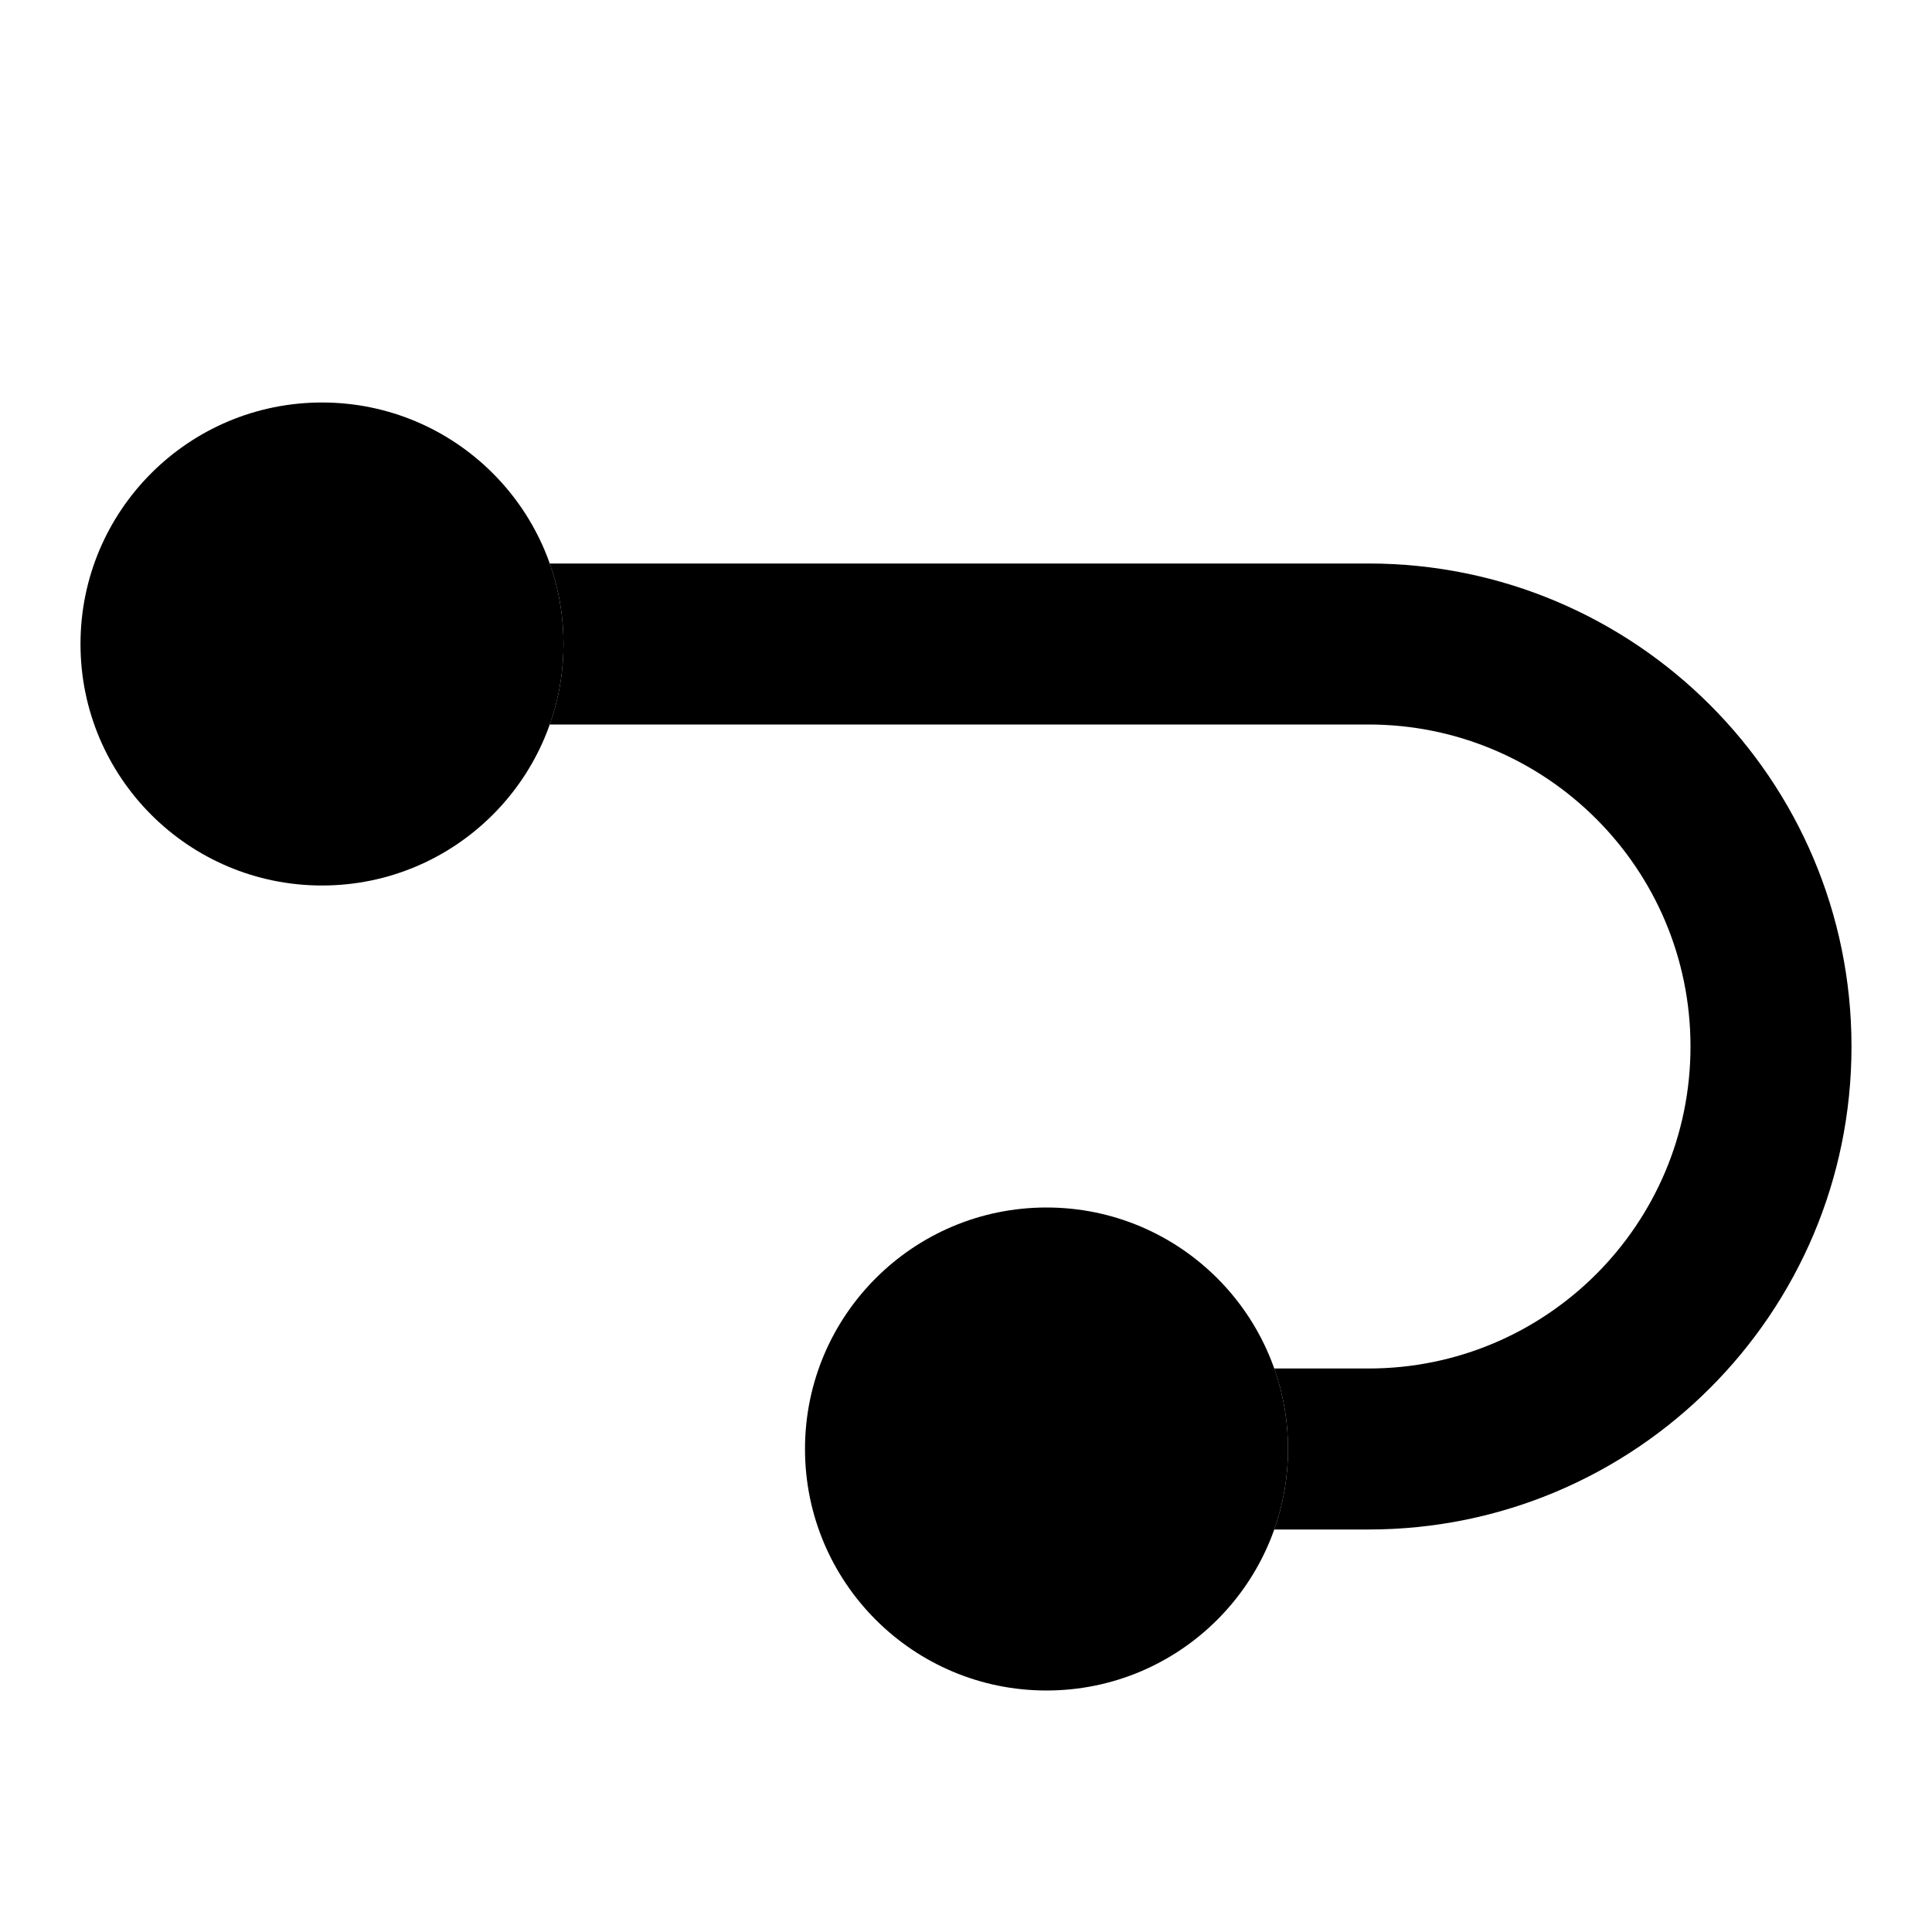
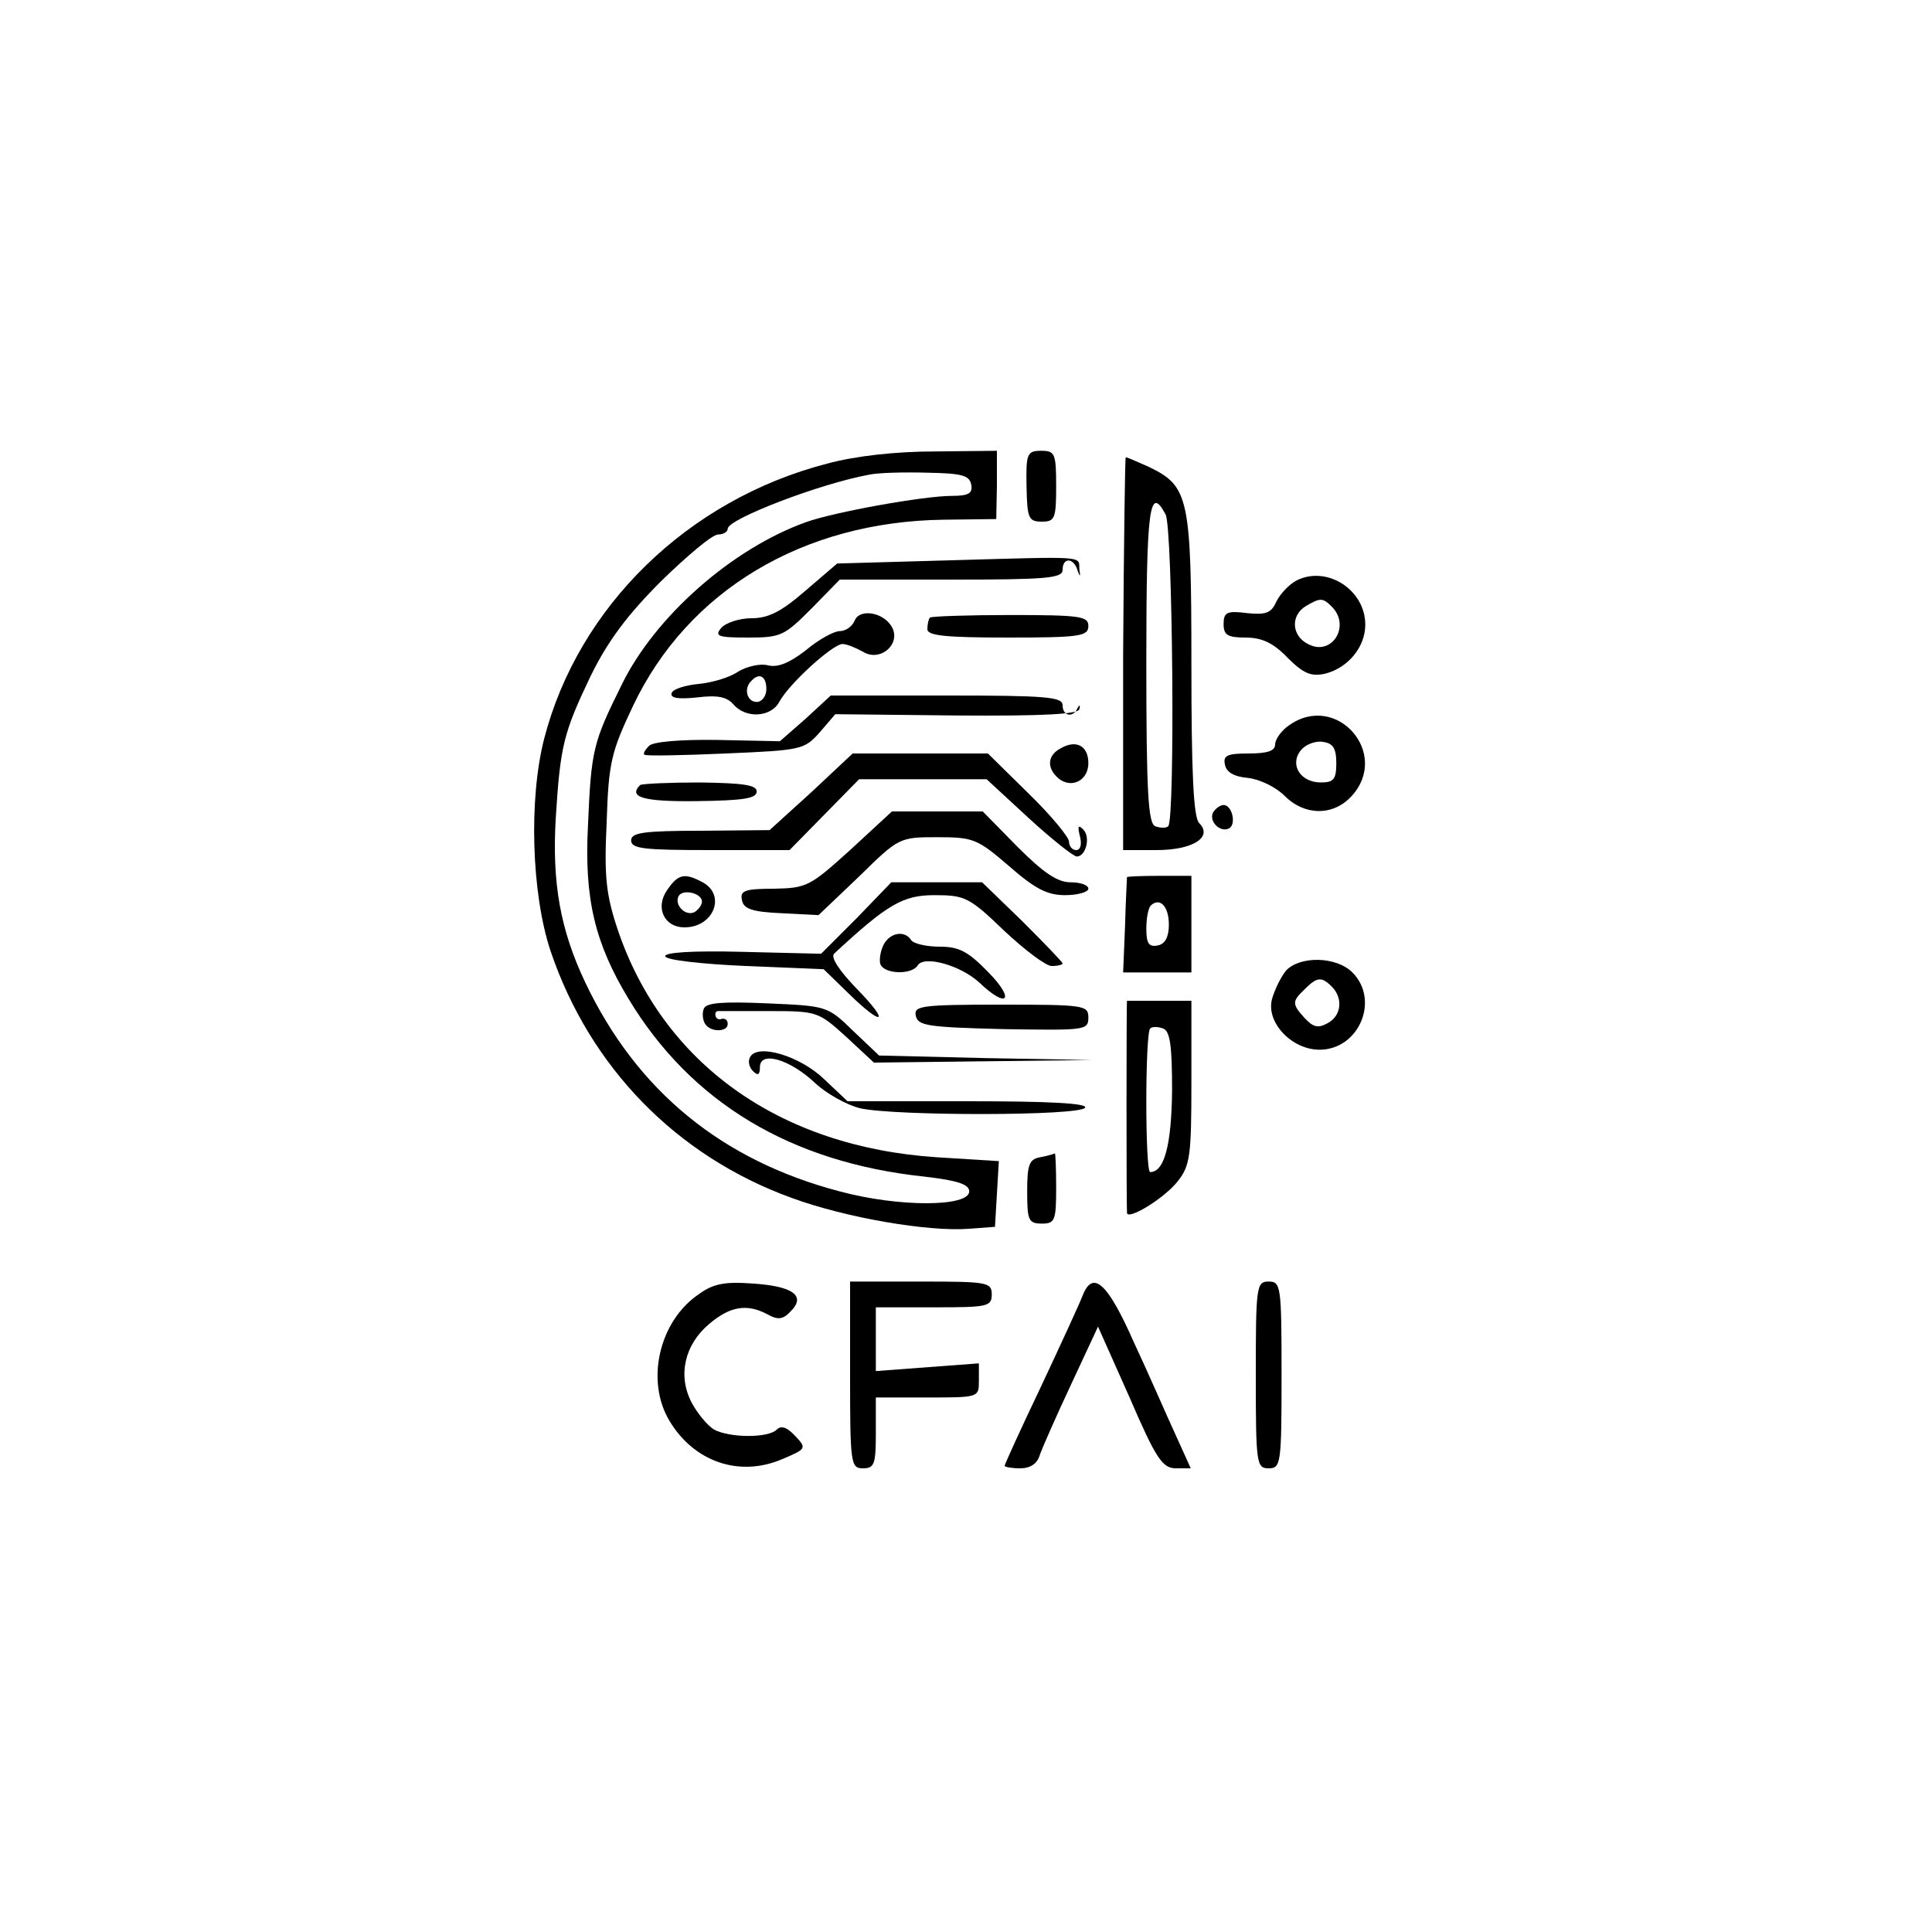
- <svg xmlns="http://www.w3.org/2000/svg" width="24" height="24" viewBox="0 0 24 24" fill="none">
-   <path d="M6.829 9C6.94 8.687 7 8.351 7 8C7 7.649 6.94 7.313 6.829 7H17C20.314 7 23 9.686 23 13C23 16.314 20.314 19 17 19H15.829C15.94 18.687 16 18.351 16 18C16 17.649 15.94 17.313 15.829 17H17C19.209 17 21 15.209 21 13C21 10.791 19.209 9 17 9H6.829Z" fill="black" />
-   <circle cx="13" cy="18" r="3" fill="black" />
-   <circle cx="4" cy="8" r="3" fill="black" />
+ <svg xmlns="http://www.w3.org/2000/svg" version="1.0" width="300pt" height="300pt" viewBox="0 0 300 300" preserveAspectRatio="xMidYMid meet">
+   <g transform="translate(0,300) scale(0.1,-0.1)" fill="#000000" stroke="none">
+     <path d="M1284 2280 c-216 -56 -386 -222 -439 -427 -24 -93 -20 -240 10 -330 61 -180 195 -318 374 -383 84 -31 213 -53 276 -48 l40 3 3 51 3 51 -96 6 c-245 16 -426 146 -496 354 -18 54 -21 82 -17 166 3 93 7 109 41 181 85 179 264 286 482 289 l82 1 1 53 0 53 -96 -1 c-61 0 -124 -7 -168 -19z m224 -32 c3 -14 -4 -18 -30 -18 -43 0 -183 -25 -227 -41 -114 -41 -234 -146 -286 -253 -44 -89 -47 -100 -52 -218 -6 -114 11 -183 63 -269 97 -161 252 -254 459 -276 52 -6 70 -12 70 -23 0 -24 -108 -25 -201 0 -183 48 -315 156 -395 324 -39 82 -52 155 -46 256 7 112 12 132 54 220 27 55 57 95 110 148 40 39 79 72 88 72 8 0 15 4 15 9 0 15 143 70 220 84 14 3 54 4 90 3 53 -1 65 -4 68 -18z" />
+     <path d="M1594 2245 c1 -50 3 -55 24 -55 20 0 22 5 22 55 0 51 -2 55 -23 55 -22 0 -24 -4 -23 -55z" />
+     <path d="M1744 1985 l0 -305 52 0 c56 0 88 20 66 42 -9 9 -12 82 -12 246 0 260 -4 277 -66 307 -18 8 -34 15 -36 15 -1 0 -3 -137 -4 -305z m66 216 c11 -21 15 -473 4 -484 -3 -3 -12 -3 -20 0 -11 4 -14 50 -14 254 0 242 5 277 30 230z" />
+     <path d="M1477 2130 l-177 -5 -49 -42 c-38 -33 -58 -43 -84 -43 -19 0 -40 -7 -47 -15 -11 -13 -5 -15 42 -15 51 0 56 3 98 45 l44 45 173 0 c147 0 173 2 173 15 0 20 17 19 23 0 4 -12 5 -11 3 1 -1 21 13 20 -199 14z" />
+     <path d="M2014 2099 c-12 -6 -26 -21 -32 -33 -8 -18 -16 -21 -46 -18 -31 4 -36 1 -36 -17 0 -17 6 -21 34 -21 25 0 43 -8 65 -31 25 -25 37 -30 59 -25 35 9 62 41 62 76 0 54 -59 92 -106 69z m54 -41 c30 -30 0 -78 -37 -58 -26 13 -27 45 -3 59 22 13 26 13 40 -1z" />
+     <path d="M1327 2036 c-4 -9 -14 -16 -23 -16 -9 0 -33 -13 -53 -30 -26 -20 -44 -27 -59 -23 -12 3 -33 -2 -46 -10 -13 -9 -40 -17 -61 -19 -21 -2 -40 -8 -42 -14 -3 -8 10 -10 39 -7 32 4 47 1 57 -11 19 -22 58 -20 71 4 15 28 82 89 98 90 7 0 21 -6 32 -12 27 -17 61 13 44 40 -14 22 -50 27 -57 8z m-137 -106 c0 -11 -7 -20 -15 -20 -15 0 -21 21 -8 33 12 13 23 7 23 -13z" />
+     <path d="M1444 2041 c-2 -2 -4 -10 -4 -18 0 -10 28 -13 125 -13 112 0 125 2 125 18 0 15 -12 17 -121 17 -66 0 -123 -2 -125 -4z" />
+     <path d="M1251 1884 l-40 -35 -96 2 c-60 1 -101 -3 -107 -9 -7 -7 -10 -13 -7 -14 2 -2 59 -1 126 2 118 5 122 6 146 33 l24 28 188 -2 c136 -1 190 2 191 10 2 7 0 7 -3 1 -7 -15 -23 -12 -23 5 0 13 -27 15 -180 15 l-180 0 -39 -36z" />
+     <path d="M2002 1874 c-12 -8 -22 -22 -22 -30 0 -10 -12 -14 -41 -14 -33 0 -40 -3 -37 -17 2 -12 14 -19 36 -21 18 -2 43 -14 57 -28 31 -31 75 -31 103 -1 62 66 -22 163 -96 111z m73 -59 c0 -25 -4 -30 -24 -30 -32 0 -49 28 -31 50 7 9 23 15 34 13 16 -2 21 -10 21 -33z" />
+     <path d="M1647 1838 c-21 -11 -22 -31 -3 -47 20 -16 46 -3 46 24 0 27 -19 37 -43 23z" />
+     <path d="M1260 1770 l-65 -59 -107 -1 c-89 0 -108 -3 -108 -15 0 -13 20 -15 123 -15 l123 0 54 55 54 55 99 0 99 0 65 -60 c36 -33 70 -60 75 -60 14 0 22 30 10 42 -8 8 -9 5 -5 -11 3 -12 1 -21 -6 -21 -6 0 -11 6 -11 13 0 7 -28 41 -63 75 l-63 62 -105 0 -105 0 -64 -60z" />
+     <path d="M994 1781 c-19 -19 5 -26 88 -25 72 1 93 4 93 15 0 10 -20 13 -88 14 -49 0 -90 -2 -93 -4z" />
+     <path d="M1884 1739 c-8 -14 11 -33 25 -25 11 7 4 36 -9 36 -5 0 -12 -5 -16 -11z" />
+     <path d="M1320 1680 c-62 -56 -67 -59 -118 -60 -45 0 -53 -3 -50 -17 2 -14 15 -19 61 -21 l58 -3 63 60 c62 61 63 61 122 61 56 0 62 -3 111 -45 40 -35 59 -45 87 -45 20 0 36 5 36 10 0 6 -13 10 -28 10 -20 0 -42 15 -82 55 l-54 55 -71 0 -70 0 -65 -60z" />
+     <path d="M1036 1618 c-19 -27 -5 -58 27 -58 45 0 65 50 28 70 -28 15 -38 13 -55 -12z m54 -18 c0 -5 -5 -12 -11 -16 -14 -8 -33 11 -25 25 7 11 36 4 36 -9z" />
+     <path d="M1750 1638 c0 -2 -2 -36 -3 -75 l-3 -73 53 0 53 0 0 75 0 75 -50 0 c-27 0 -50 -1 -50 -2z m65 -74 c0 -19 -6 -30 -17 -32 -14 -3 -18 3 -18 26 0 16 3 32 7 36 14 13 28 -1 28 -30z" />
+     <path d="M1330 1574 l-55 -55 -123 3 c-78 2 -121 -1 -119 -7 2 -6 58 -12 125 -15 l121 -5 38 -37 c55 -54 66 -47 13 7 -27 28 -40 48 -35 54 83 77 107 91 156 91 47 0 54 -3 108 -55 32 -30 65 -55 74 -55 10 0 17 2 17 4 0 2 -28 31 -62 65 l-63 61 -70 0 -71 0 -54 -56z" />
+     <path d="M1372 1533 c-5 -10 -7 -24 -5 -30 6 -16 49 -17 58 -2 10 16 67 0 96 -27 43 -41 56 -27 14 16 -32 33 -46 40 -76 40 -21 0 -41 5 -44 10 -10 16 -33 12 -43 -7z" />
+     <path d="M1997 1493 c-8 -10 -18 -30 -22 -45 -9 -36 31 -78 74 -78 61 0 94 77 51 120 -25 25 -81 26 -103 3z m71 -25 c18 -18 15 -46 -7 -57 -14 -8 -22 -6 -35 8 -20 22 -20 26 0 45 19 19 26 20 42 4z" />
+     <path d="M1093 1434 c-3 -7 -2 -18 2 -24 8 -13 35 -13 35 0 0 6 -4 9 -9 8 -5 -2 -9 0 -10 5 -1 4 1 7 4 7 3 0 39 0 80 0 74 0 76 -1 119 -40 l43 -40 169 2 169 2 -165 3 -165 4 -40 38 c-40 39 -41 39 -134 43 -69 3 -94 1 -98 -8z" />
+     <path d="M1750 1446 c-1 -2 -1 -322 0 -329 0 -13 58 22 79 49 19 24 21 40 21 153 l0 127 -50 0 c-27 0 -50 0 -50 0z m70 -140 c-1 -84 -12 -126 -34 -126 -8 0 -8 215 0 223 3 3 12 3 20 0 11 -4 14 -27 14 -97z" />
+     <path d="M1422 1423 c3 -16 19 -18 136 -21 127 -2 132 -2 132 18 0 19 -6 20 -136 20 -124 0 -135 -2 -132 -17z" />
+     <path d="M1165 1359 c-4 -6 -2 -16 4 -22 8 -8 11 -6 11 6 0 26 47 12 86 -25 17 -16 49 -34 70 -39 54 -12 341 -12 349 1 4 7 -59 10 -181 10 l-188 0 -36 34 c-37 36 -103 56 -115 35z" />
+     <path d="M1615 1203 c-17 -3 -20 -12 -20 -53 0 -45 2 -50 23 -50 20 0 22 5 22 55 0 30 -1 54 -2 54 -2 -1 -12 -4 -23 -6z" />
+     <path d="M1086 991 c-63 -42 -84 -136 -46 -198 38 -63 108 -87 174 -59 38 16 39 17 21 36 -13 14 -22 17 -29 10 -13 -13 -72 -13 -97 0 -10 6 -26 25 -35 42 -22 42 -11 90 27 122 33 28 59 32 91 15 16 -9 24 -8 36 5 24 24 3 39 -60 43 -41 3 -60 0 -82 -16z" />
+     <path d="M1320 865 c0 -138 1 -145 20 -145 18 0 20 7 20 55 l0 55 80 0 c80 0 80 0 80 26 l0 27 -80 -6 -80 -6 0 49 0 50 90 0 c83 0 90 1 90 20 0 19 -7 20 -110 20 l-110 0 0 -145z" />
+     <path d="M1681 988 c-5 -13 -34 -76 -65 -142 -31 -65 -56 -120 -56 -122 0 -2 11 -4 24 -4 16 0 27 7 31 22 4 11 26 61 49 110 l41 88 49 -110 c41 -95 51 -110 72 -110 l23 0 -24 53 c-13 28 -41 93 -64 142 -41 93 -64 114 -80 73z" />
+     <path d="M1950 865 c0 -138 1 -145 20 -145 19 0 20 7 20 145 0 138 -1 145 -20 145 -19 0 -20 -7 -20 -145z" />
+   </g>
</svg>
